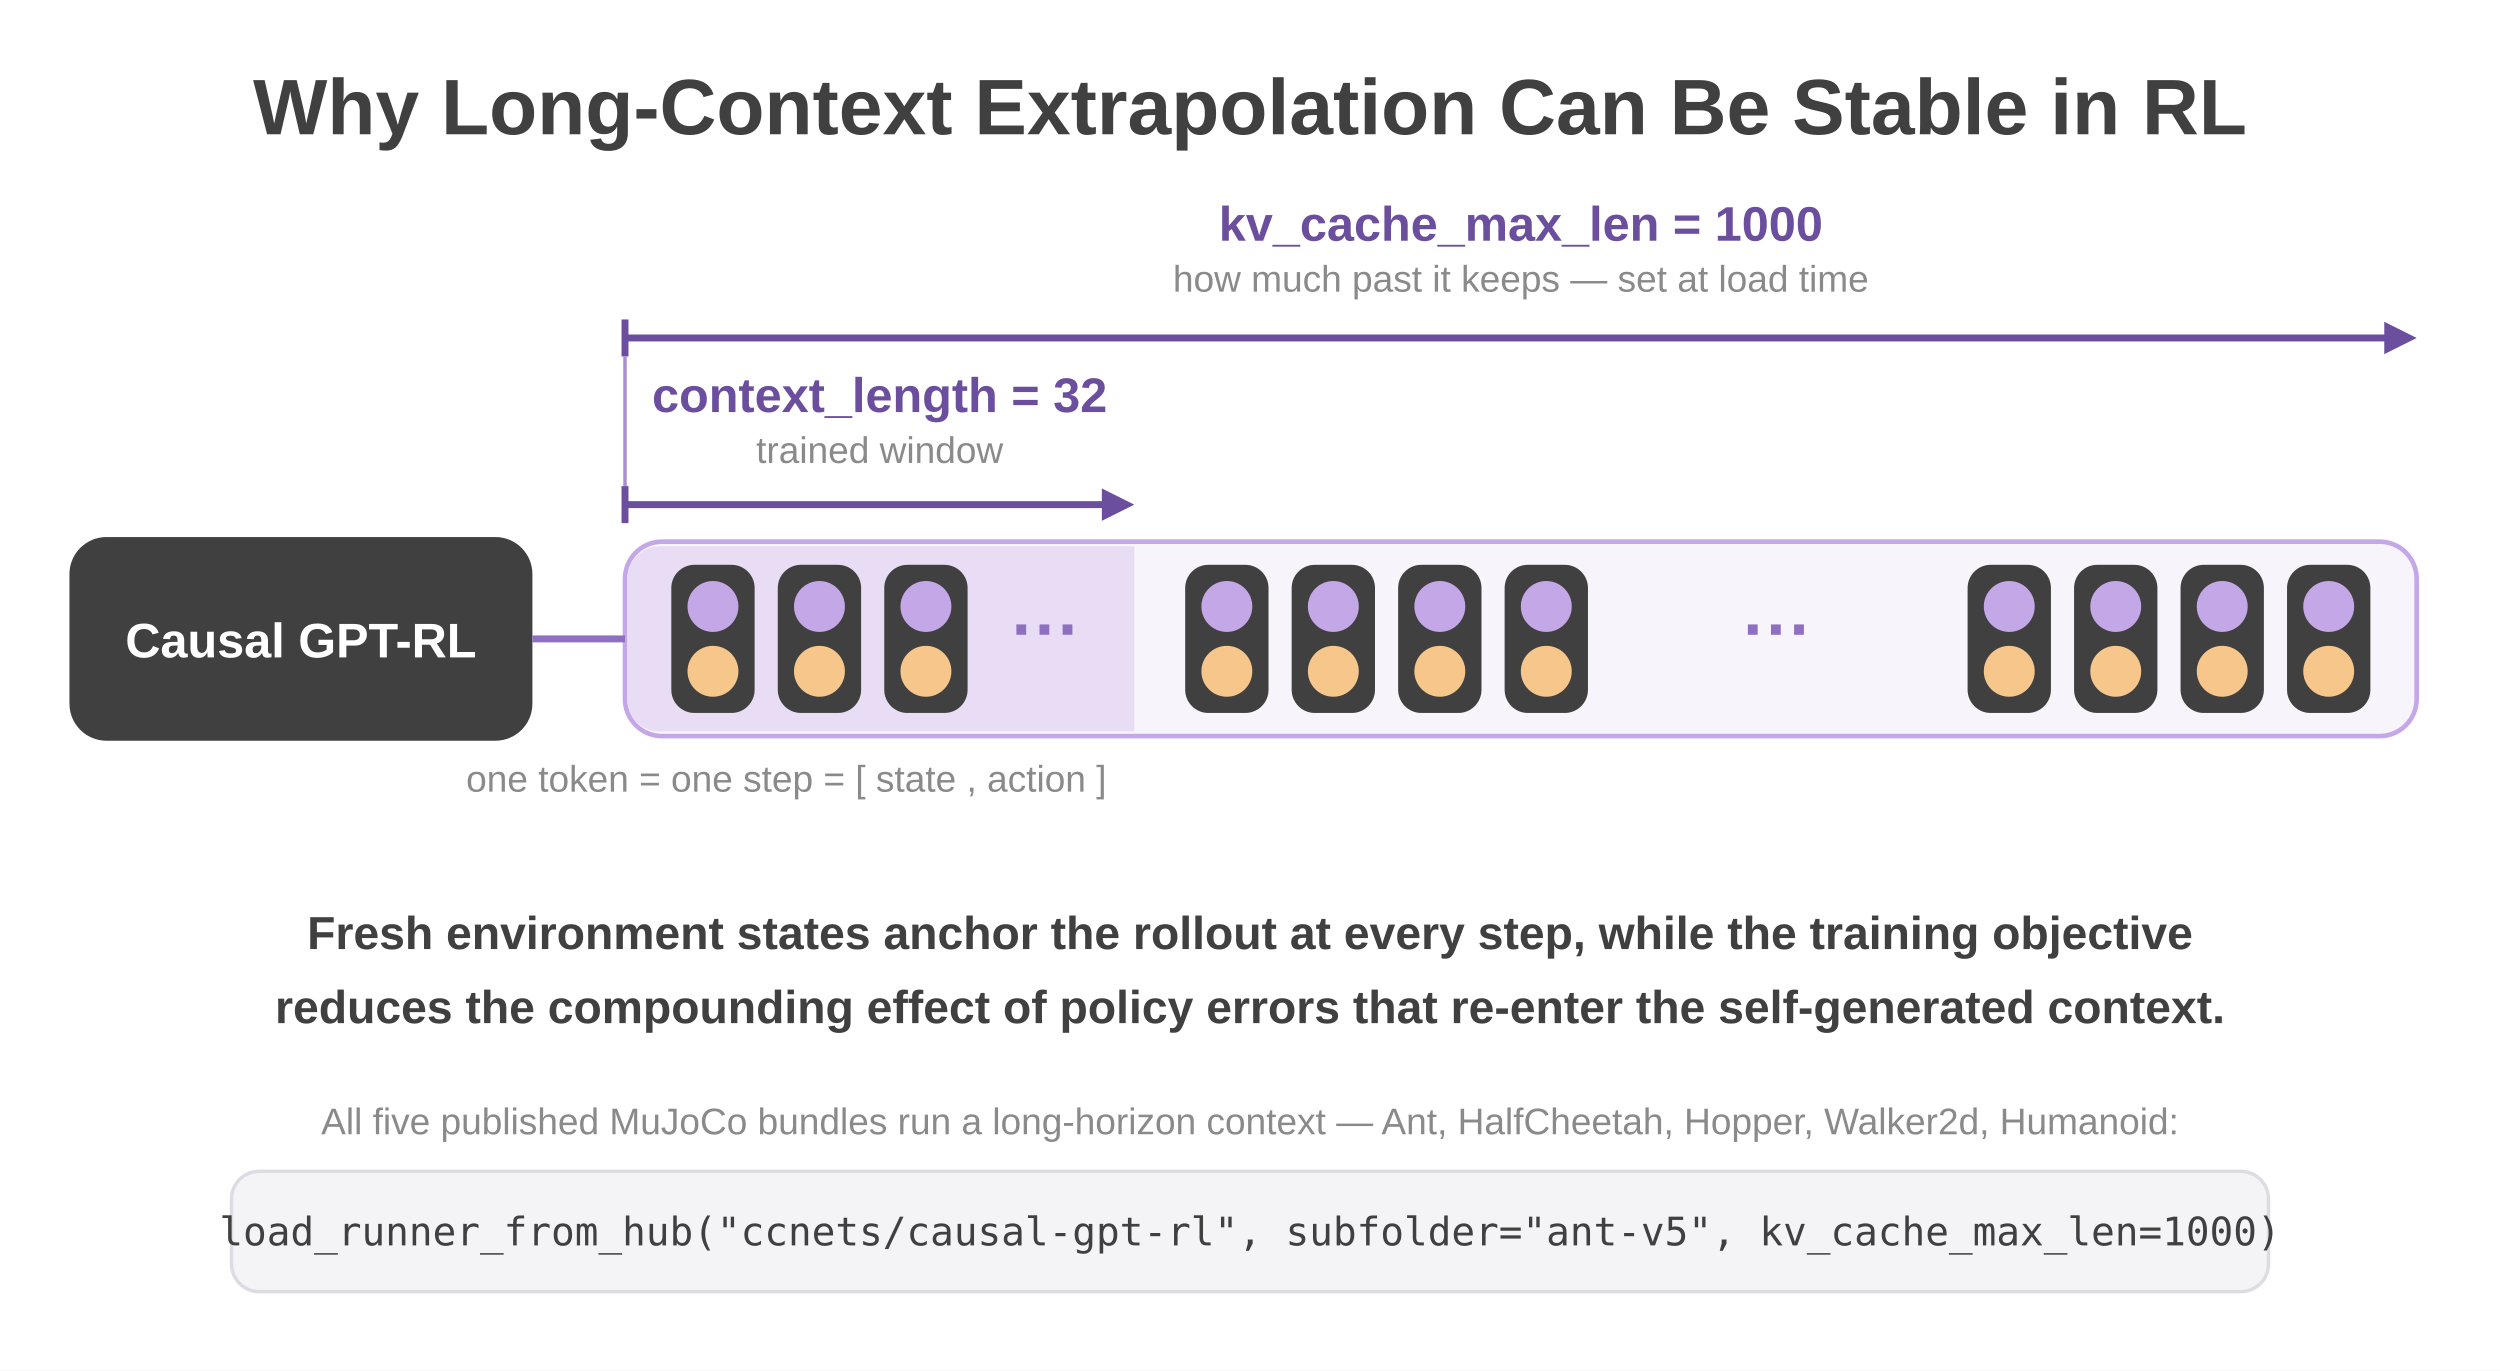
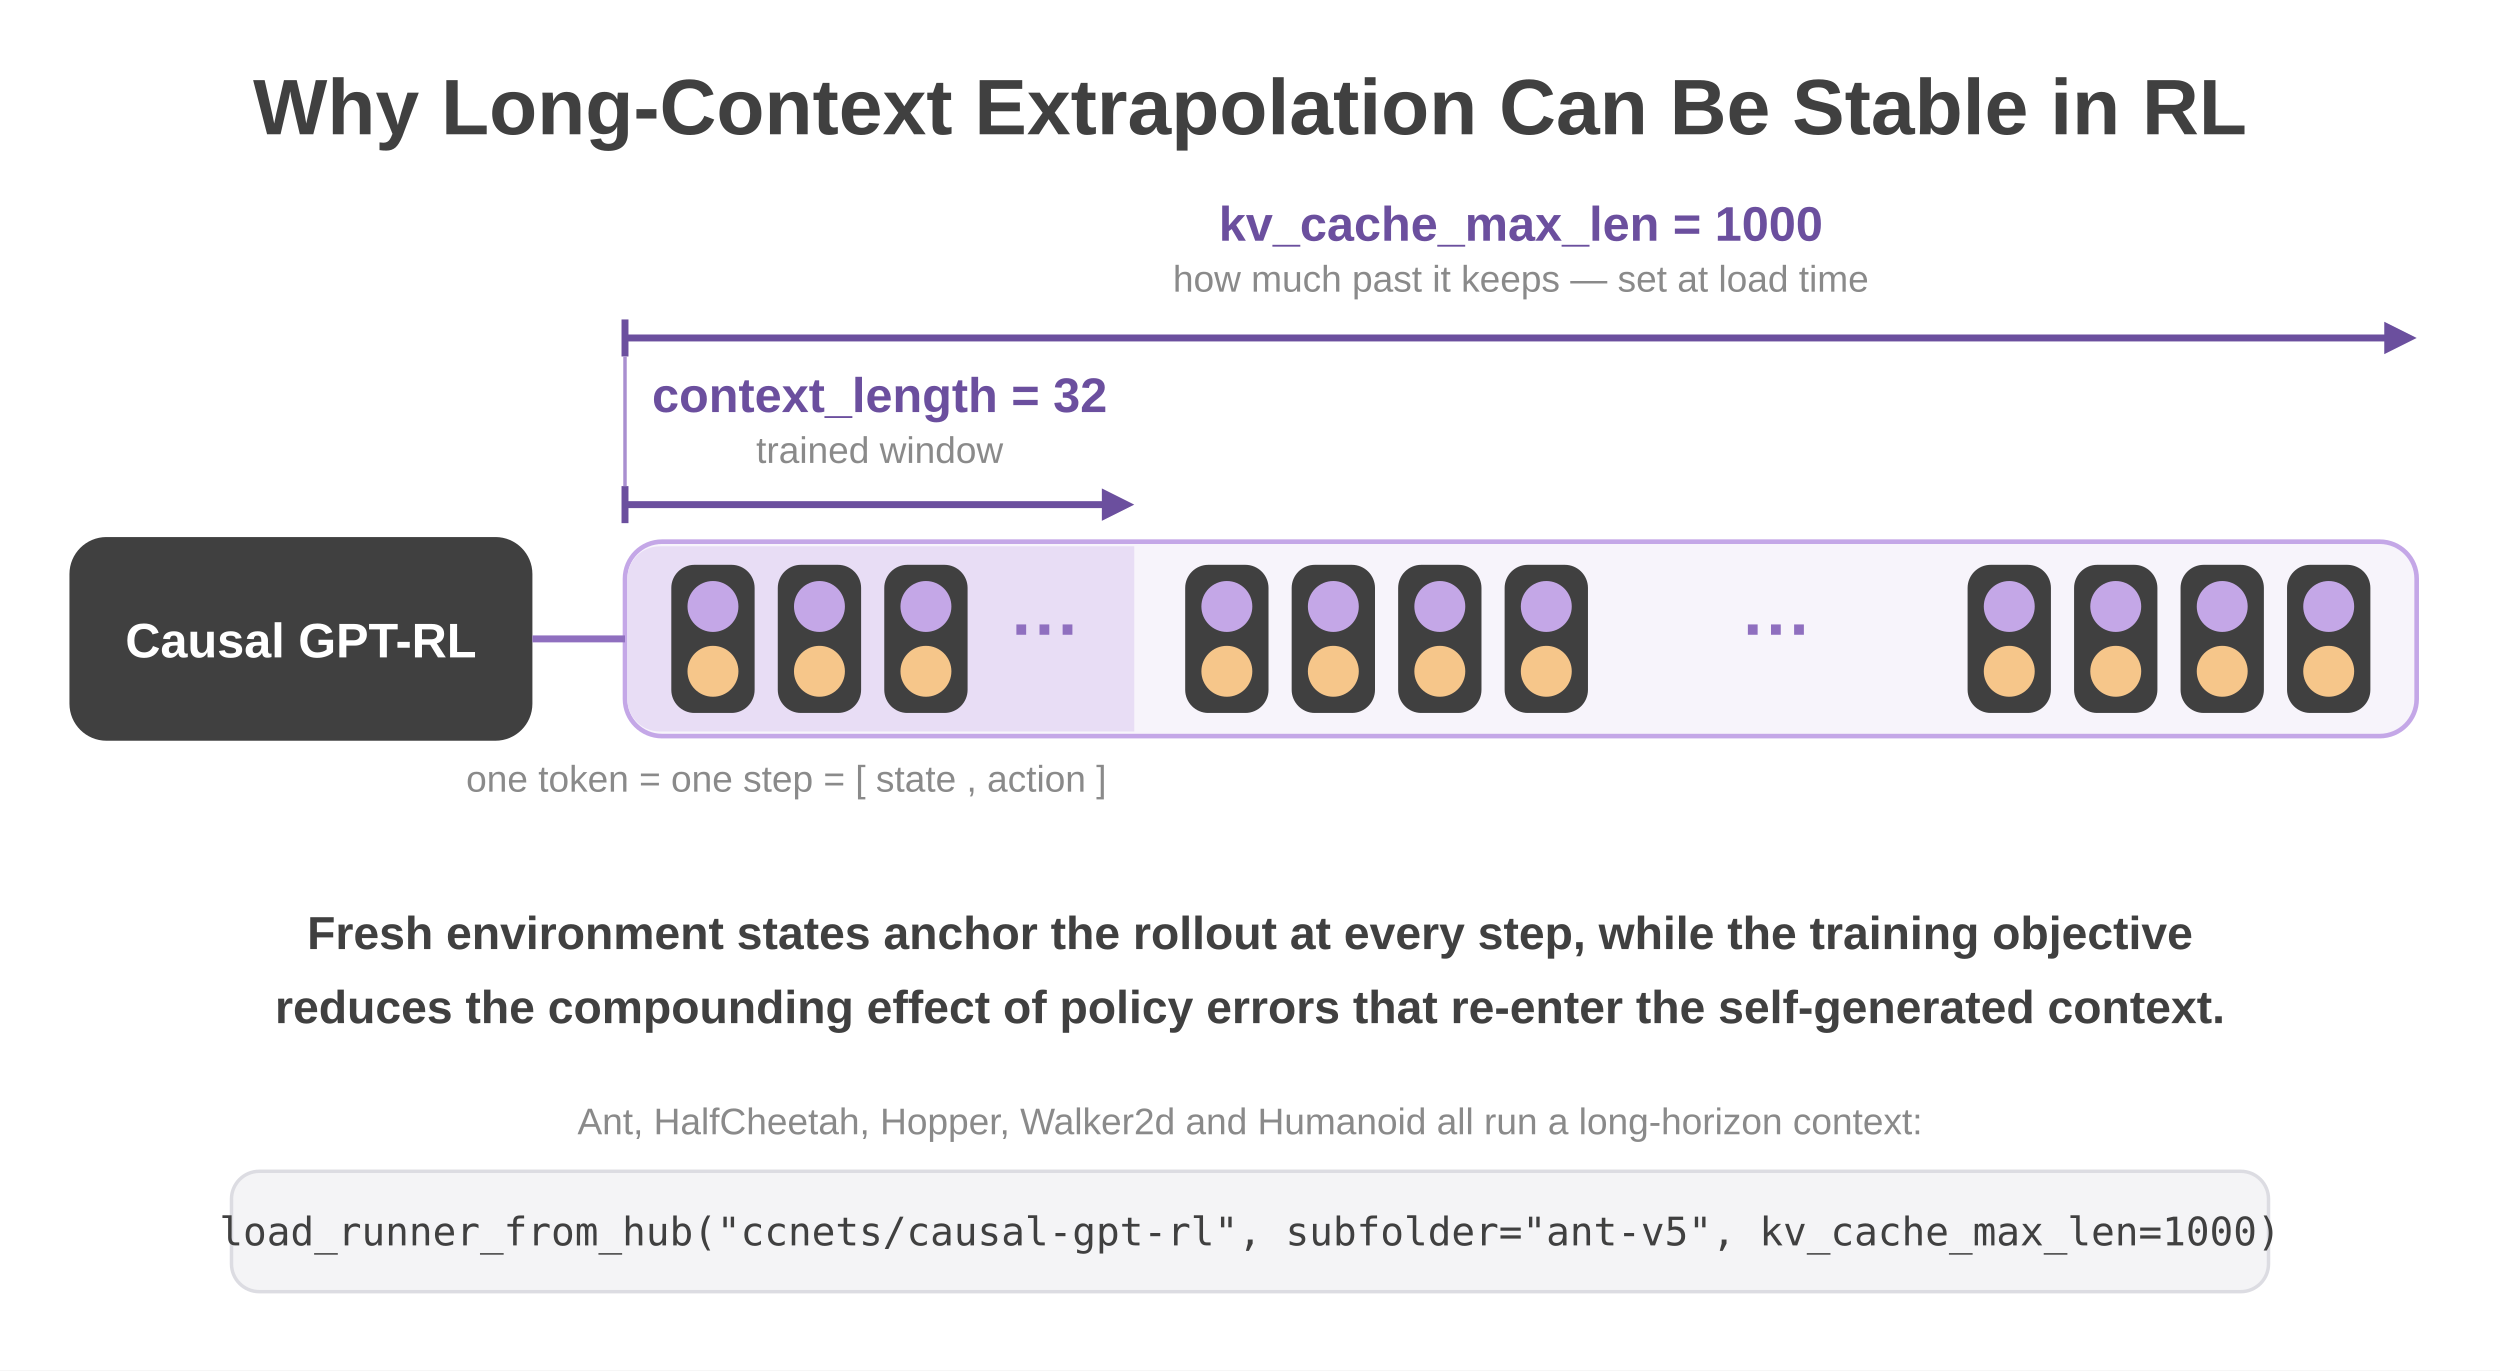
<svg xmlns="http://www.w3.org/2000/svg" viewBox="0 0 1080 592" width="1080" height="592" font-family="Segoe UI, Arial, sans-serif">
  <rect width="1080" height="592" fill="#ffffff" />
  <text x="540" y="58" text-anchor="middle" font-size="34" font-weight="700" fill="#404040">Why Long-Context Extrapolation Can Be Stable in RL</text>
  <text x="657" y="104" text-anchor="middle" font-size="21" font-weight="700" fill="#6b4f9e">kv_cache_max_len = 1000</text>
  <text x="657" y="126" text-anchor="middle" font-size="16" fill="#8a8a8a">how much past it keeps — set at load time</text>
  <path d="M270 138 V 154 M270 146 H 1032" fill="none" stroke="#6b4f9e" stroke-width="3" />
  <polygon points="1044,146 1030,139 1030,153" fill="#6b4f9e" />
  <text x="380" y="178" text-anchor="middle" font-size="21" font-weight="700" fill="#6b4f9e">context_length = 32</text>
  <text x="380" y="200" text-anchor="middle" font-size="16" fill="#8a8a8a">trained window</text>
  <path d="M270 210 V 226 M270 218 H 478" fill="none" stroke="#6b4f9e" stroke-width="3" />
  <polygon points="490,218 476,211 476,225" fill="#6b4f9e" />
  <path d="M270 154 V 210" fill="none" stroke="#a98fd0" stroke-width="1.5" />
  <rect x="270" y="234" width="774" height="84" rx="16" fill="#f7f4fb" stroke="#c4a7e7" stroke-width="2" />
  <path d="M285 236 H 490 V 316 H 285 A 14 14 0 0 1 271 302 V 250 A 14 14 0 0 1 285 236 Z" fill="#e8ddf5" />
  <rect x="290" y="244" width="36" height="64" rx="10" fill="#404040" />
  <circle cx="308" cy="262" r="11" fill="#c4a7e7" />
  <circle cx="308" cy="290" r="11" fill="#f6c68a" />
  <rect x="336" y="244" width="36" height="64" rx="10" fill="#404040" />
  <circle cx="354" cy="262" r="11" fill="#c4a7e7" />
  <circle cx="354" cy="290" r="11" fill="#f6c68a" />
  <rect x="382" y="244" width="36" height="64" rx="10" fill="#404040" />
  <circle cx="400" cy="262" r="11" fill="#c4a7e7" />
  <circle cx="400" cy="290" r="11" fill="#f6c68a" />
  <text x="452" y="282" text-anchor="middle" font-size="30" font-weight="700" fill="#8f6fbf">···</text>
  <rect x="512" y="244" width="36" height="64" rx="10" fill="#404040" />
  <circle cx="530" cy="262" r="11" fill="#c4a7e7" />
  <circle cx="530" cy="290" r="11" fill="#f6c68a" />
  <rect x="558" y="244" width="36" height="64" rx="10" fill="#404040" />
  <circle cx="576" cy="262" r="11" fill="#c4a7e7" />
  <circle cx="576" cy="290" r="11" fill="#f6c68a" />
  <rect x="604" y="244" width="36" height="64" rx="10" fill="#404040" />
  <circle cx="622" cy="262" r="11" fill="#c4a7e7" />
  <circle cx="622" cy="290" r="11" fill="#f6c68a" />
  <rect x="650" y="244" width="36" height="64" rx="10" fill="#404040" />
  <circle cx="668" cy="262" r="11" fill="#c4a7e7" />
  <circle cx="668" cy="290" r="11" fill="#f6c68a" />
  <text x="768" y="282" text-anchor="middle" font-size="30" font-weight="700" fill="#8f6fbf">···</text>
  <rect x="850" y="244" width="36" height="64" rx="10" fill="#404040" />
  <circle cx="868" cy="262" r="11" fill="#c4a7e7" />
  <circle cx="868" cy="290" r="11" fill="#f6c68a" />
  <rect x="896" y="244" width="36" height="64" rx="10" fill="#404040" />
  <circle cx="914" cy="262" r="11" fill="#c4a7e7" />
  <circle cx="914" cy="290" r="11" fill="#f6c68a" />
  <rect x="942" y="244" width="36" height="64" rx="10" fill="#404040" />
  <circle cx="960" cy="262" r="11" fill="#c4a7e7" />
  <circle cx="960" cy="290" r="11" fill="#f6c68a" />
  <rect x="988" y="244" width="36" height="64" rx="10" fill="#404040" />
  <circle cx="1006" cy="262" r="11" fill="#c4a7e7" />
  <circle cx="1006" cy="290" r="11" fill="#f6c68a" />
  <rect x="30" y="232" width="200" height="88" rx="16" fill="#404040" />
  <text x="130" y="284" text-anchor="middle" font-size="21" font-weight="700" fill="#ffffff">Causal GPT-RL</text>
  <path d="M230 276 H 270" fill="none" stroke="#8f6fbf" stroke-width="3" />
  <text x="478" y="342" text-anchor="end" font-size="16" fill="#8a8a8a" xml:space="preserve">one token = one step = [ state , action ]</text>
  <text x="540" y="410" text-anchor="middle" font-size="20" font-weight="700" fill="#404040">Fresh environment states anchor the rollout at every step, while the training objective</text>
  <text x="540" y="442" text-anchor="middle" font-size="20" font-weight="700" fill="#404040">reduces the compounding effect of policy errors that re-enter the self-generated context.</text>
-   <text x="540" y="490" text-anchor="middle" font-size="16" fill="#8a8a8a">All five published MuJoCo bundles run a long-horizon context — Ant, HalfCheetah, Hopper, Walker2d, Humanoid:</text>
+   <text x="540" y="490" text-anchor="middle" font-size="16" fill="#8a8a8a">Ant, HalfCheetah, Hopper, Walker2d and Humanoid all run a long-horizon context:</text>
  <rect x="100" y="506" width="880" height="52" rx="12" fill="#f4f4f6" stroke="#dcdce2" stroke-width="1.5" />
  <text x="540" y="538" text-anchor="middle" font-size="17" font-family="Consolas, Menlo, monospace" fill="#404040">load_runner_from_hub("ccnets/causal-gpt-rl", subfolder="ant-v5", kv_cache_max_len=1000)</text>
</svg>
